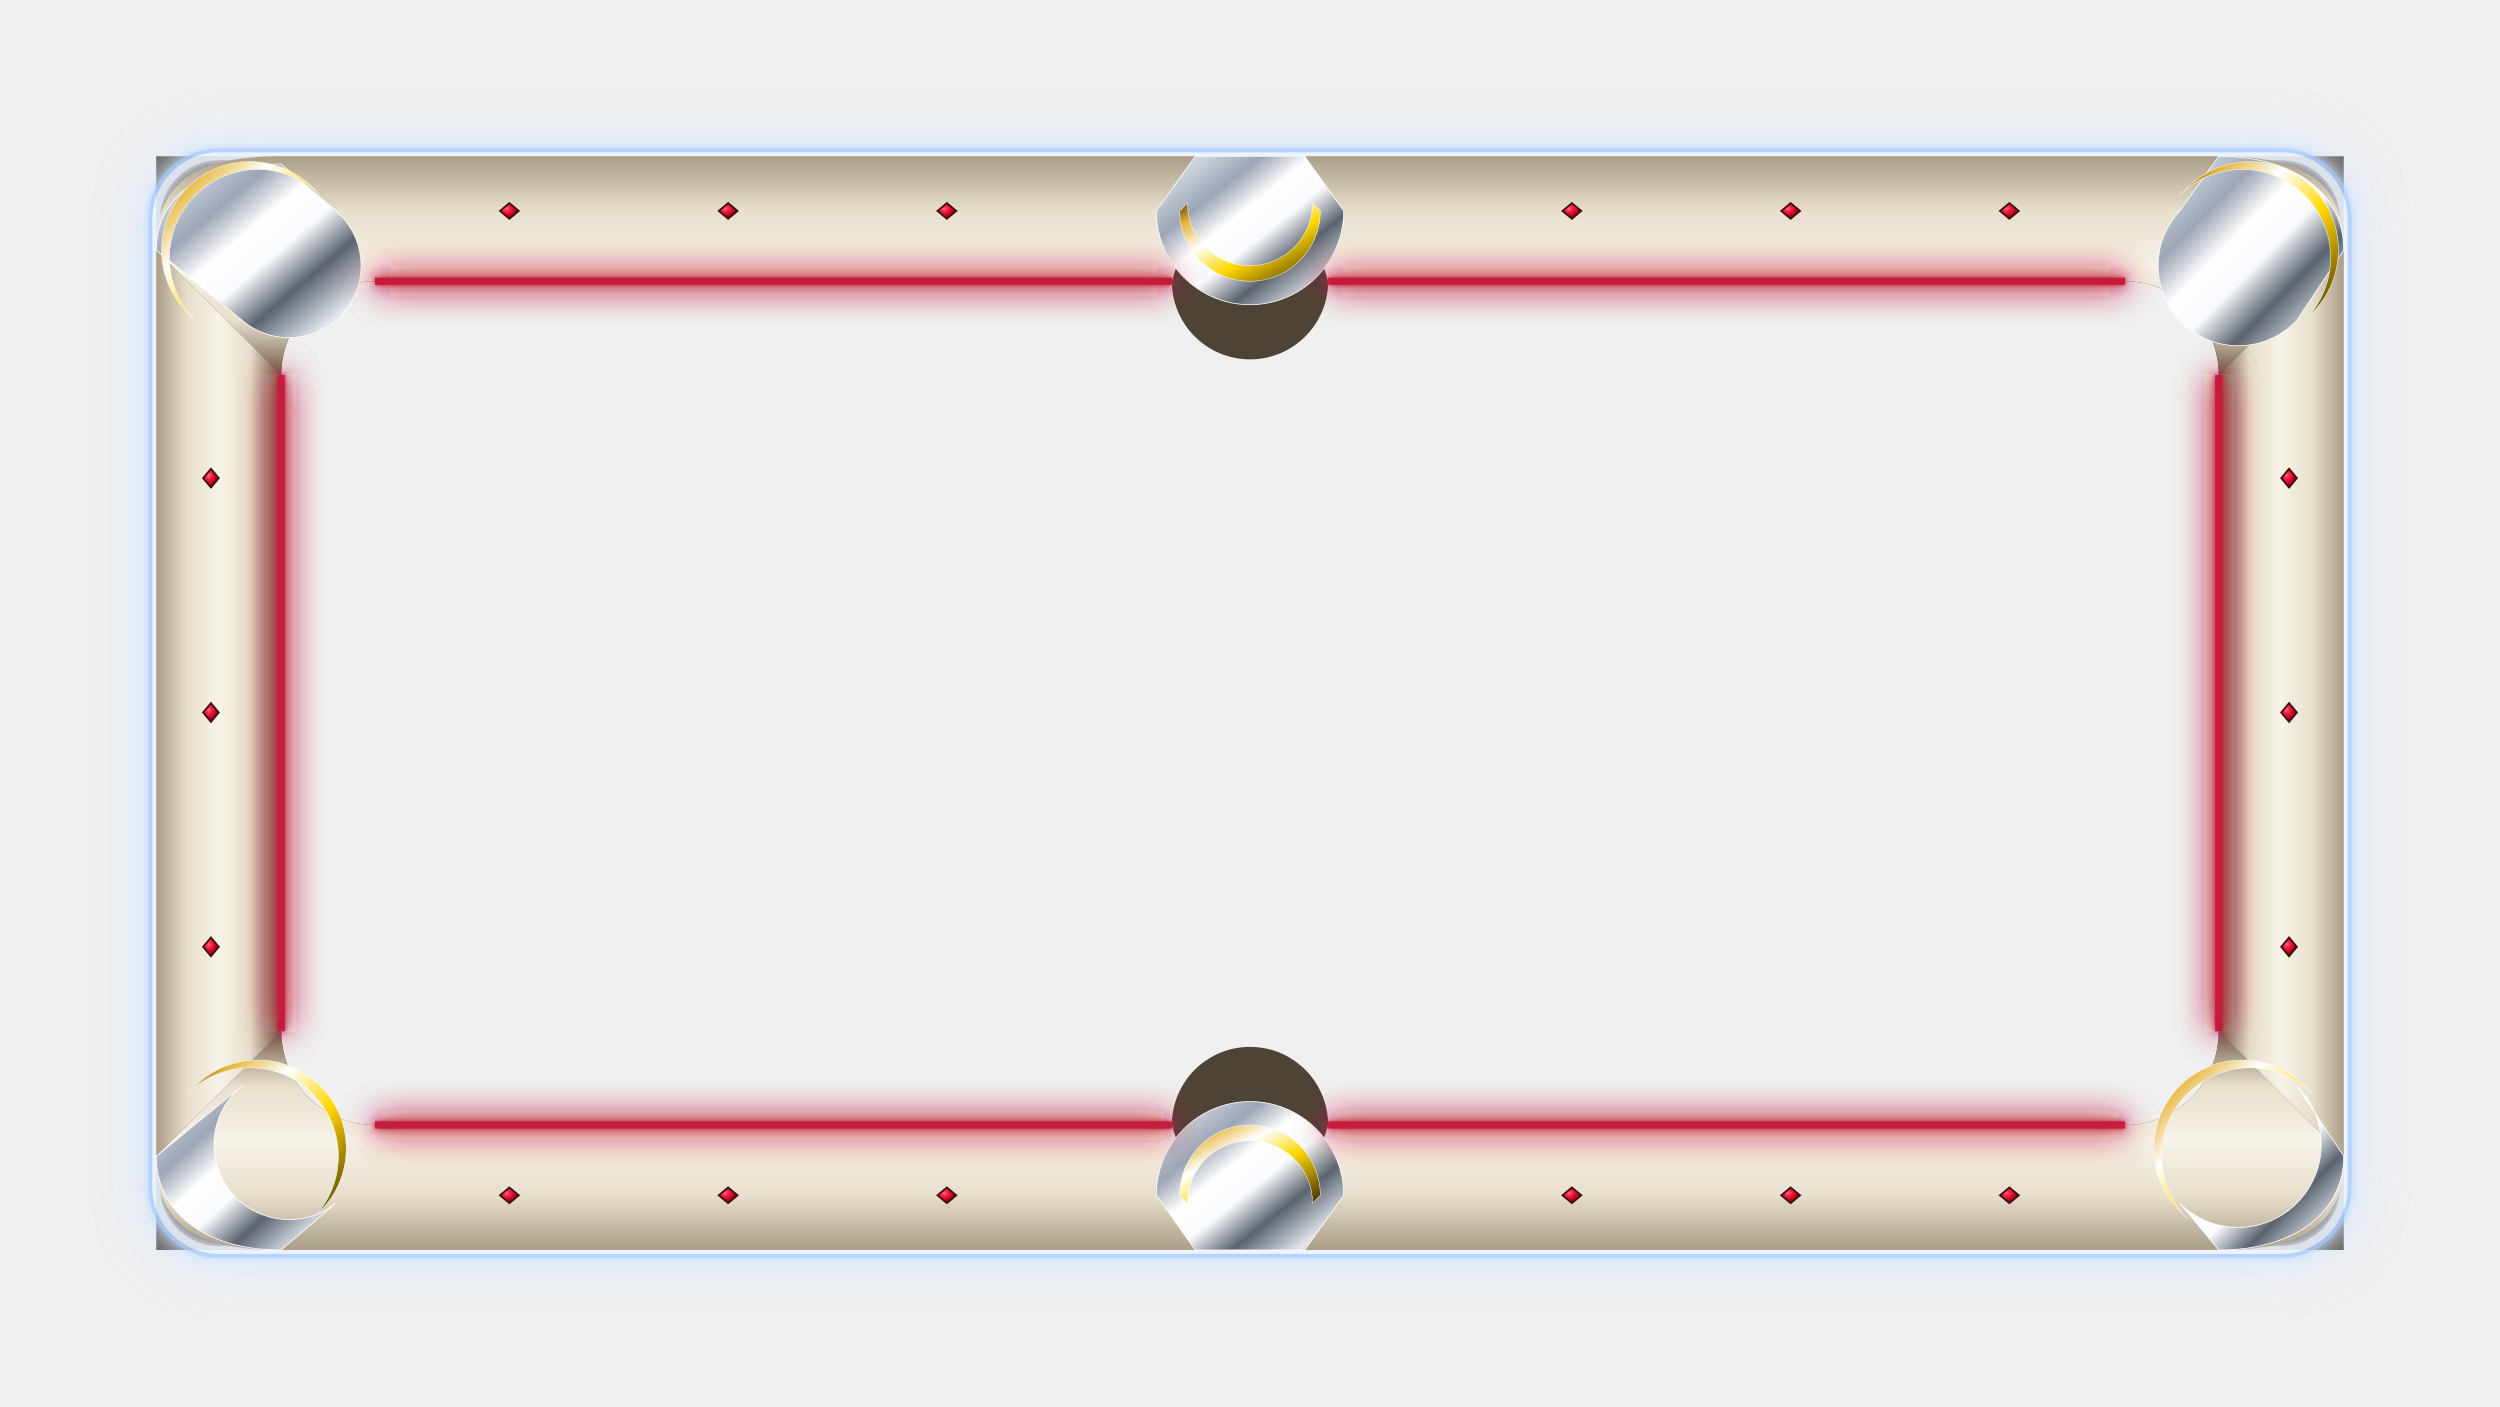
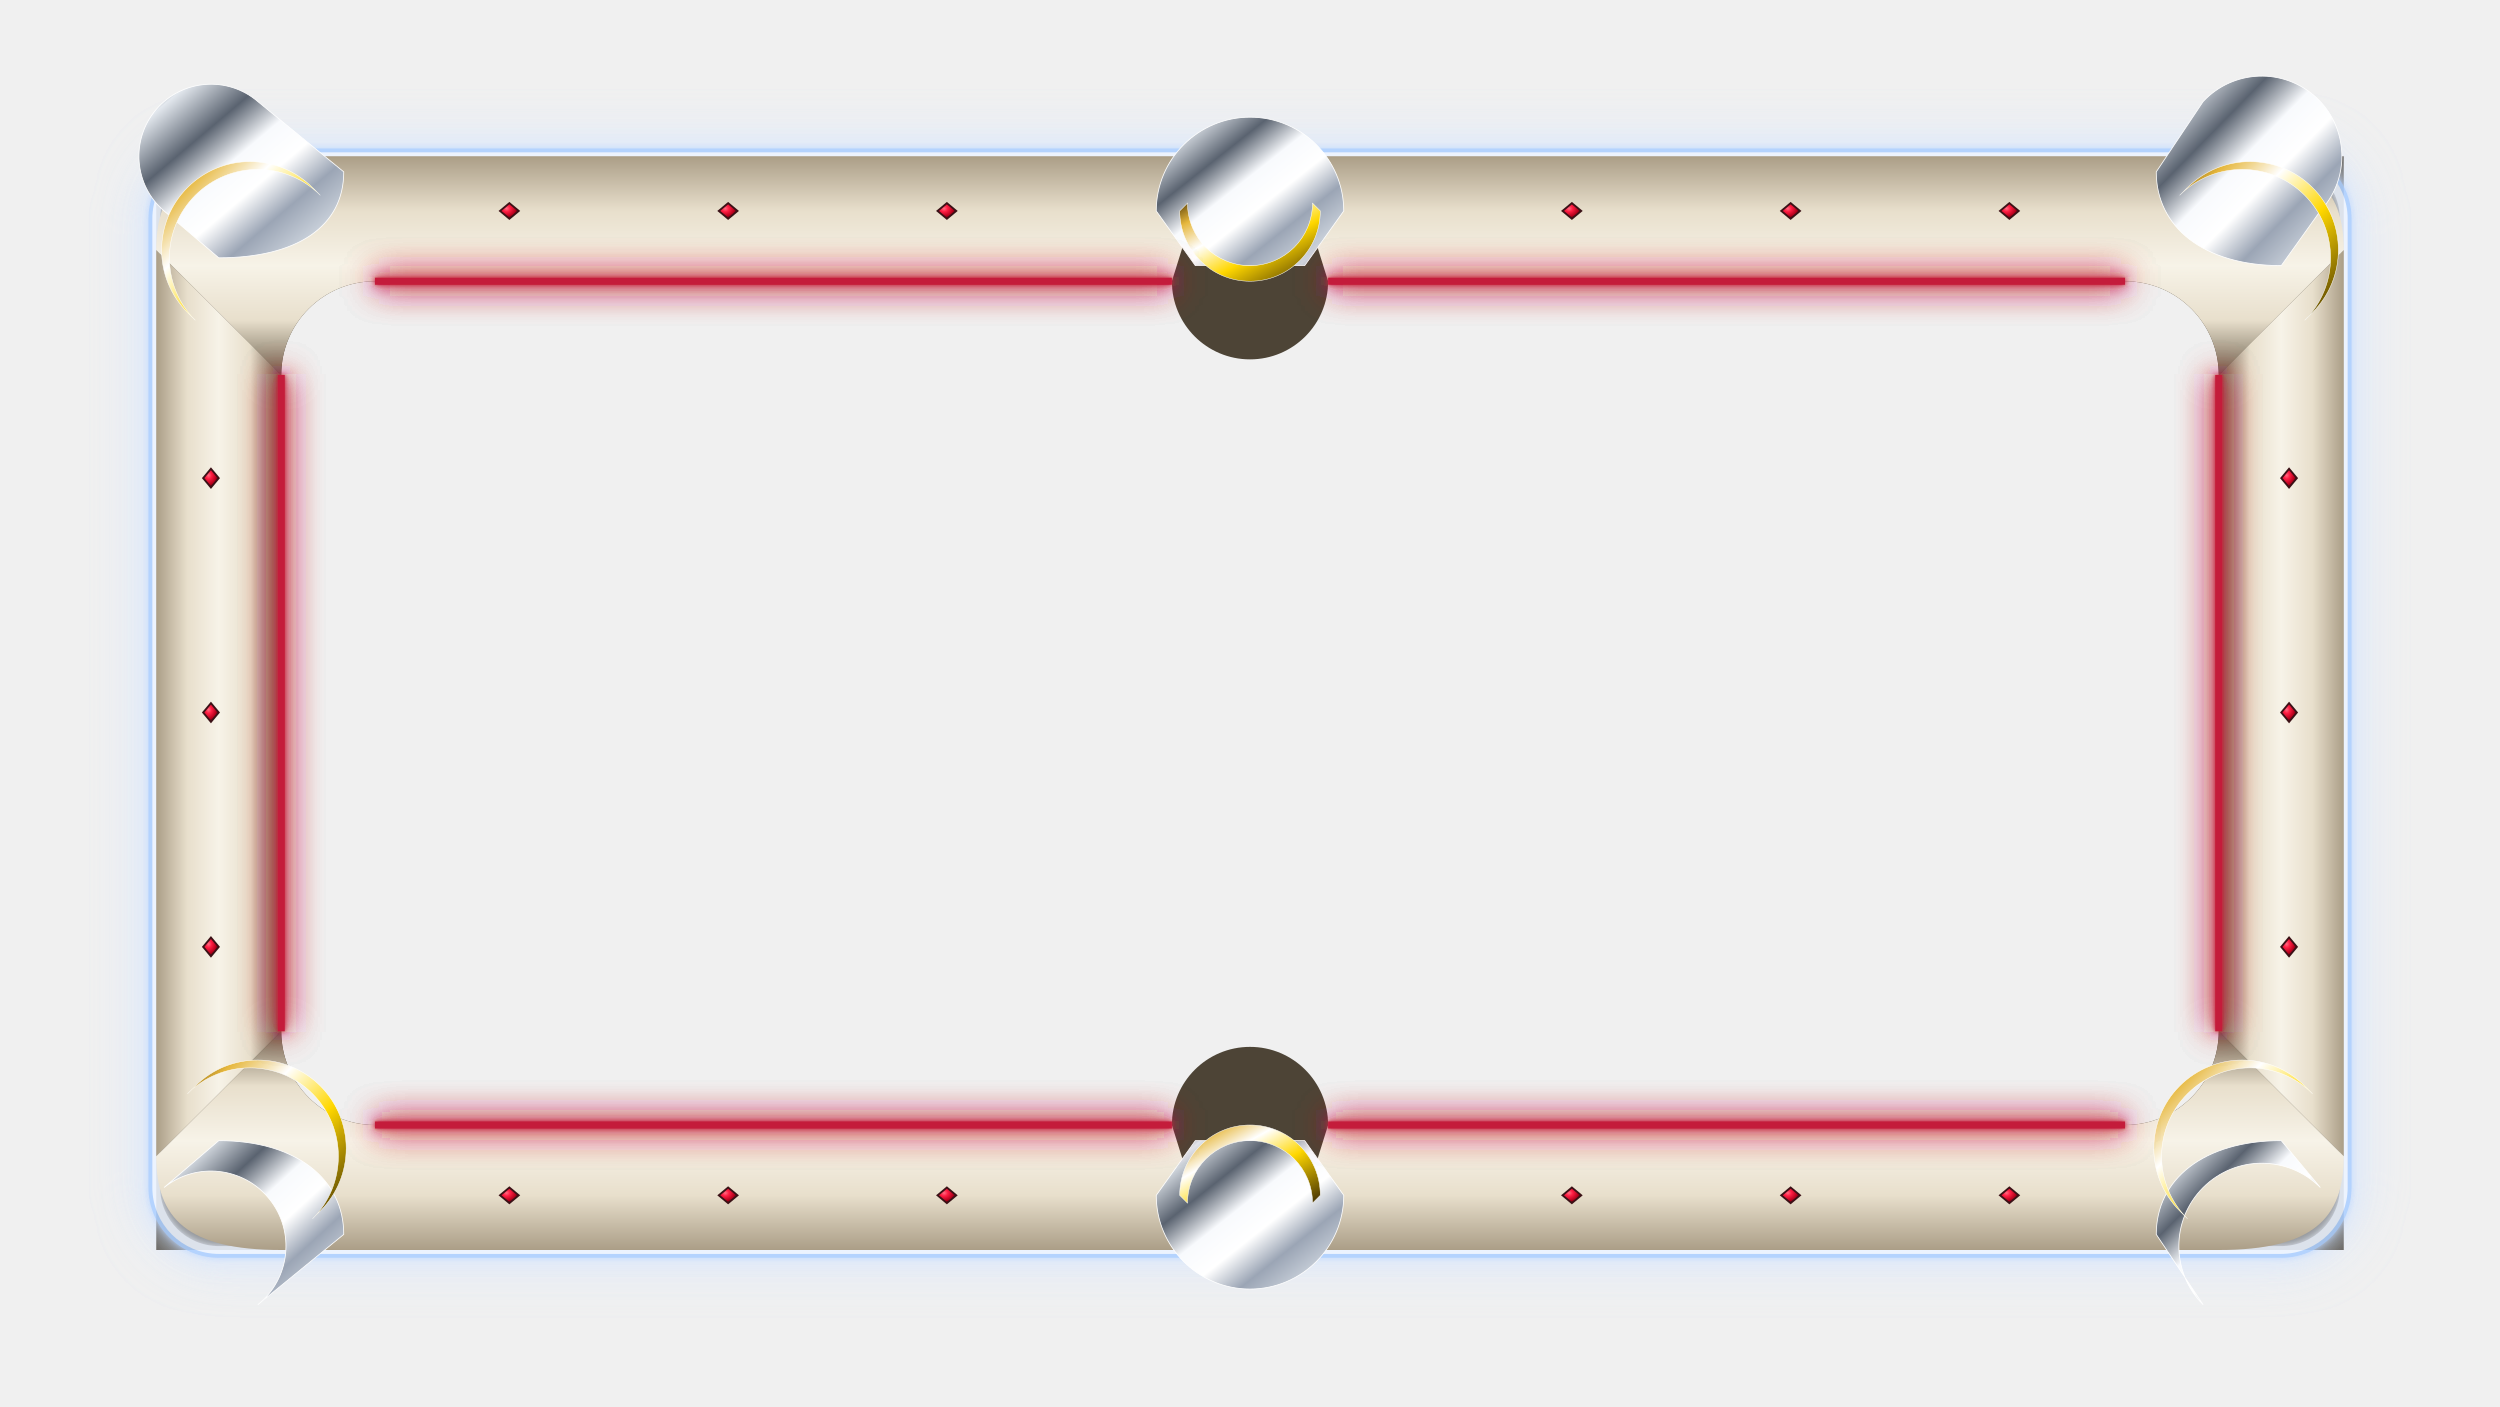
<svg xmlns="http://www.w3.org/2000/svg" viewBox="0 0 1600 900" width="100%" height="100%">
  <defs>
    <linearGradient id="white-oak-top" x1="0%" y1="0%" x2="0%" y2="100%">
      <stop offset="0%" stop-color="#ab9e87" />
      <stop offset="25%" stop-color="#e8dfcc" />
      <stop offset="50%" stop-color="#f7f3e8" />
      <stop offset="75%" stop-color="#e8dfcc" />
      <stop offset="100%" stop-color="#6e6350" />
    </linearGradient>
    <linearGradient id="white-oak-bottom" x1="0%" y1="0%" x2="0%" y2="100%">
      <stop offset="0%" stop-color="#6e6350" />
      <stop offset="25%" stop-color="#e8dfcc" />
      <stop offset="50%" stop-color="#f7f3e8" />
      <stop offset="75%" stop-color="#e8dfcc" />
      <stop offset="100%" stop-color="#ab9e87" />
    </linearGradient>
    <linearGradient id="white-oak-left" x1="0%" y1="0%" x2="100%" y2="0%">
      <stop offset="0%" stop-color="#ab9e87" />
      <stop offset="25%" stop-color="#e8dfcc" />
      <stop offset="50%" stop-color="#f7f3e8" />
      <stop offset="75%" stop-color="#e8dfcc" />
      <stop offset="100%" stop-color="#6e6350" />
    </linearGradient>
    <linearGradient id="white-oak-right" x1="0%" y1="0%" x2="100%" y2="0%">
      <stop offset="0%" stop-color="#6e6350" />
      <stop offset="25%" stop-color="#e8dfcc" />
      <stop offset="50%" stop-color="#f7f3e8" />
      <stop offset="75%" stop-color="#e8dfcc" />
      <stop offset="100%" stop-color="#ab9e87" />
    </linearGradient>
    <linearGradient id="polished-silver-bezel" x1="0%" y1="0%" x2="100%" y2="100%">
      <stop offset="0%" stop-color="#737e8c" />
      <stop offset="12%" stop-color="#cfd6df" />
      <stop offset="28%" stop-color="#9ba5b5" />
      <stop offset="42%" stop-color="#ffffff" />
      <stop offset="55%" stop-color="#f8fafd" />
      <stop offset="70%" stop-color="#5a6370" />
      <stop offset="88%" stop-color="#e3e8ee" />
      <stop offset="100%" stop-color="#2a3038" />
    </linearGradient>
    <linearGradient id="polished-gold-24k" x1="0%" y1="0%" x2="100%" y2="100%">
      <stop offset="0%" stop-color="#61460b" />
      <stop offset="15%" stop-color="#e6b73c" />
      <stop offset="35%" stop-color="#ffffff" />
      <stop offset="60%" stop-color="#ffd700" />
      <stop offset="100%" stop-color="#3d2b02" />
    </linearGradient>
    <radialGradient id="ruby-gem" cx="35%" cy="35%" r="65%">
      <stop offset="0%" stop-color="#ff6b81" />
      <stop offset="30%" stop-color="#ff1e43" />
      <stop offset="75%" stop-color="#b3001b" />
      <stop offset="100%" stop-color="#52000a" />
    </radialGradient>
    <filter id="red-neon-filter" x="-30%" y="-30%" width="160%" height="160%">
      <feGaussianBlur in="SourceGraphic" stdDeviation="11" result="blur-wide" />
      <feGaussianBlur in="SourceGraphic" stdDeviation="4" result="blur-med" />
      <feGaussianBlur in="SourceGraphic" stdDeviation="1.5" result="blur-sharp" />
      <feComponentTransfer in="blur-wide" result="glow-boosted">
        <feFuncA type="linear" slope="2.6" />
      </feComponentTransfer>
      <feMerge>
        <feMergeNode in="glow-boosted" />
        <feMergeNode in="blur-med" />
        <feMergeNode in="blur-sharp" />
        <feMergeNode in="SourceGraphic" />
      </feMerge>
    </filter>
    <filter id="kelvin-chassis-filter" x="-50%" y="-50%" width="200%" height="200%">
      <feGaussianBlur in="SourceGraphic" stdDeviation="16" result="blur-wide" />
      <feGaussianBlur in="SourceGraphic" stdDeviation="7" result="blur-med" />
      <feGaussianBlur in="SourceGraphic" stdDeviation="2" result="blur-sharp" />
      <feComponentTransfer in="blur-wide" result="glow-boosted">
        <feFuncA type="linear" slope="2.2" />
      </feComponentTransfer>
      <feMerge>
        <feMergeNode in="glow-boosted" />
        <feMergeNode in="blur-med" />
        <feMergeNode in="blur-sharp" />
        <feMergeNode in="SourceGraphic" />
      </feMerge>
    </filter>
  </defs>
  <path fill-rule="evenodd" fill="#4d4436" d="     M 100,100 L 1500,100 L 1500,800 L 100,800 Z      M 180,240      A 60,60 0 0,1 240,180      L 750,180      A 50,50 0 0,0 850,180      L 1360,180      A 60,60 0 0,1 1420,240      L 1420,660      A 60,60 0 0,1 1360,720      L 850,720      A 50,50 0 0,0 750,720      L 240,720      A 60,60 0 0,1 180,660 Z" />
  <g fill="none" stroke="#ebf3ff" stroke-width="5" filter="url(#kelvin-chassis-filter)" opacity="0.9">
    <rect x="98" y="98" width="1404" height="704" rx="42" stroke="#adcfff" stroke-width="6" />
    <rect x="100" y="100" width="1400" height="700" rx="40" />
  </g>
  <path fill="url(#white-oak-top)" d="M 180,100 L 775,100 L 750,180 L 240,180 A 60,60 0 0,0 180,240 L 100,160 C 100,120 120,100 180,100 Z" />
  <path fill="url(#white-oak-top)" d="M 825,100 L 1420,100 C 1480,100 1500,120 1500,160 L 1420,240 A 60,60 0 0,0 1360,180 L 850,180 Z" />
  <path fill="url(#white-oak-bottom)" d="M 100,740 L 180,660 A 60,60 0 0,0 240,720 L 750,720 L 775,800 L 180,800 C 120,800 100,780 100,740 Z" />
  <path fill="url(#white-oak-bottom)" d="M 850,720 L 1360,720 A 60,60 0 0,0 1420,660 L 1500,740 C 1500,780 1480,800 1420,800 L 825,800 Z" />
  <path fill="url(#white-oak-left)" d="M 100,160 L 180,240 L 180,660 L 100,740 Z" />
  <path fill="url(#white-oak-right)" d="M 1420,240 L 1500,160 L 1500,740 L 1420,660 Z" />
  <g fill="url(#ruby-gem)" stroke="#3b1116" stroke-width="1.2">
    <polygon points="135,300 140,306 135,312 130,306" />
    <polygon points="135,450 140,456 135,462 130,456" />
    <polygon points="135,600 140,606 135,612 130,606" />
    <polygon points="1465,300 1470,306 1465,312 1460,306" />
    <polygon points="1465,450 1470,456 1465,462 1460,456" />
    <polygon points="1465,600 1470,606 1465,612 1460,606" />
    <polygon points="320,135 326,140 332,135 326,130" />
    <polygon points="460,135 466,140 472,135 466,130" />
    <polygon points="600,135 606,140 612,135 606,130" />
    <polygon points="1000,135 1006,140 1012,135 1006,130" />
    <polygon points="1140,135 1146,140 1152,135 1146,130" />
    <polygon points="1280,135 1286,140 1292,135 1286,130" />
    <polygon points="320,765 326,770 332,765 326,760" />
    <polygon points="460,765 466,770 472,765 466,760" />
    <polygon points="600,765 606,770 612,765 606,760" />
    <polygon points="1000,765 1006,770 1012,765 1006,760" />
    <polygon points="1140,765 1146,770 1152,765 1146,760" />
    <polygon points="1280,765 1286,770 1292,765 1286,760" />
  </g>
  <g fill="url(#polished-silver-bezel)" stroke="#ffffff" stroke-width="0.5">
-     <path d="M 100,160               C 100,125 130,105 180,105               L 215,135               A 45,45 0 0 1 155,205               Z" />
-     <path d="M 1420,100               C 1470,100 1500,125 1500,160               L 1470,205               A 45,45 0 0 1 1395,135               Z" />
-     <path d="M 100,740               C 100,775 130,800 180,800               L 215,770               A 45,45 0 0 1 155,695               Z" />
-     <path d="M 1420,800               C 1470,800 1500,775 1500,740               L 1470,695               A 45,45 0 0 1 1395,770               Z" />
-     <path d="M 765,100               L 835,100               L 860,135               A 40,40 0 0 1 740,135               Z" />
-     <path d="M 765,800               L 835,800               L 860,765               A 40,40 0 0 0 740,765               Z" />
+     <path d="M 100,160               C 100,125 130,105 180,105               L 215,135               A 45,45 0 0 1 155,205               Z" transform="rotate(180,160,135)" />
+     <path d="M 1420,100               C 1470,100 1500,125 1500,160               L 1470,205               A 45,45 0 0 1 1395,135               Z" transform="rotate(180,1440,135)" />
+     <path d="M 100,740               C 100,775 130,800 180,800               L 215,770               A 45,45 0 0 1 155,695               Z" transform="rotate(180,160,765)" />
+     <path d="M 1420,800               C 1470,800 1500,775 1500,740               L 1470,695               A 45,45 0 0 1 1395,770               Z" transform="rotate(180,1440,765)" />
+     <path d="M 765,100               L 835,100               L 860,135               A 40,40 0 0 1 740,135               Z" transform="rotate(180,800,135)" />
+     <path d="M 765,800               L 835,800               L 860,765               A 40,40 0 0 0 740,765               Z" transform="rotate(180,800,765)" />
  </g>
  <g fill="url(#polished-gold-24k)" stroke="#ffffff" stroke-width="0.3">
    <path d="M 125,205 A 50,50 0 0,1 205,125 L 200,120 A 45,45 0 0,0 120,200 Z" />
    <path d="M 1395,125 A 50,50 0 0,1 1475,205 L 1480,200 A 45,45 0 0,0 1400,120 Z" />
    <path d="M 125,695 A 50,50 0 0,1 205,775 L 200,780 A 45,45 0 0,0 120,700 Z" />
    <path d="M 1395,775 A 50,50 0 0,1 1475,695 L 1480,700 A 45,45 0 0,0 1400,780 Z" />
    <path d="M 755,135 A 45,45 0 0,0 845,135 L 840,130 A 40,40 0 0,1 760,130 Z" />
    <path d="M 755,765 A 45,45 0 0,1 845,765 L 840,770 A 40,40 0 0,0 760,770 Z" />
  </g>
  <g fill="none" stroke="#C41E3A" stroke-width="4.5" filter="url(#red-neon-filter)">
    <path d="M 240,180 L 750,180" />
    <path d="M 850,180 L 1360,180" />
    <path d="M 1420,240 L 1420,660" />
    <path d="M 1360,720 L 850,720" />
    <path d="M 750,720 L 240,720" />
    <path d="M 180,660 L 180,240" />
  </g>
</svg>
